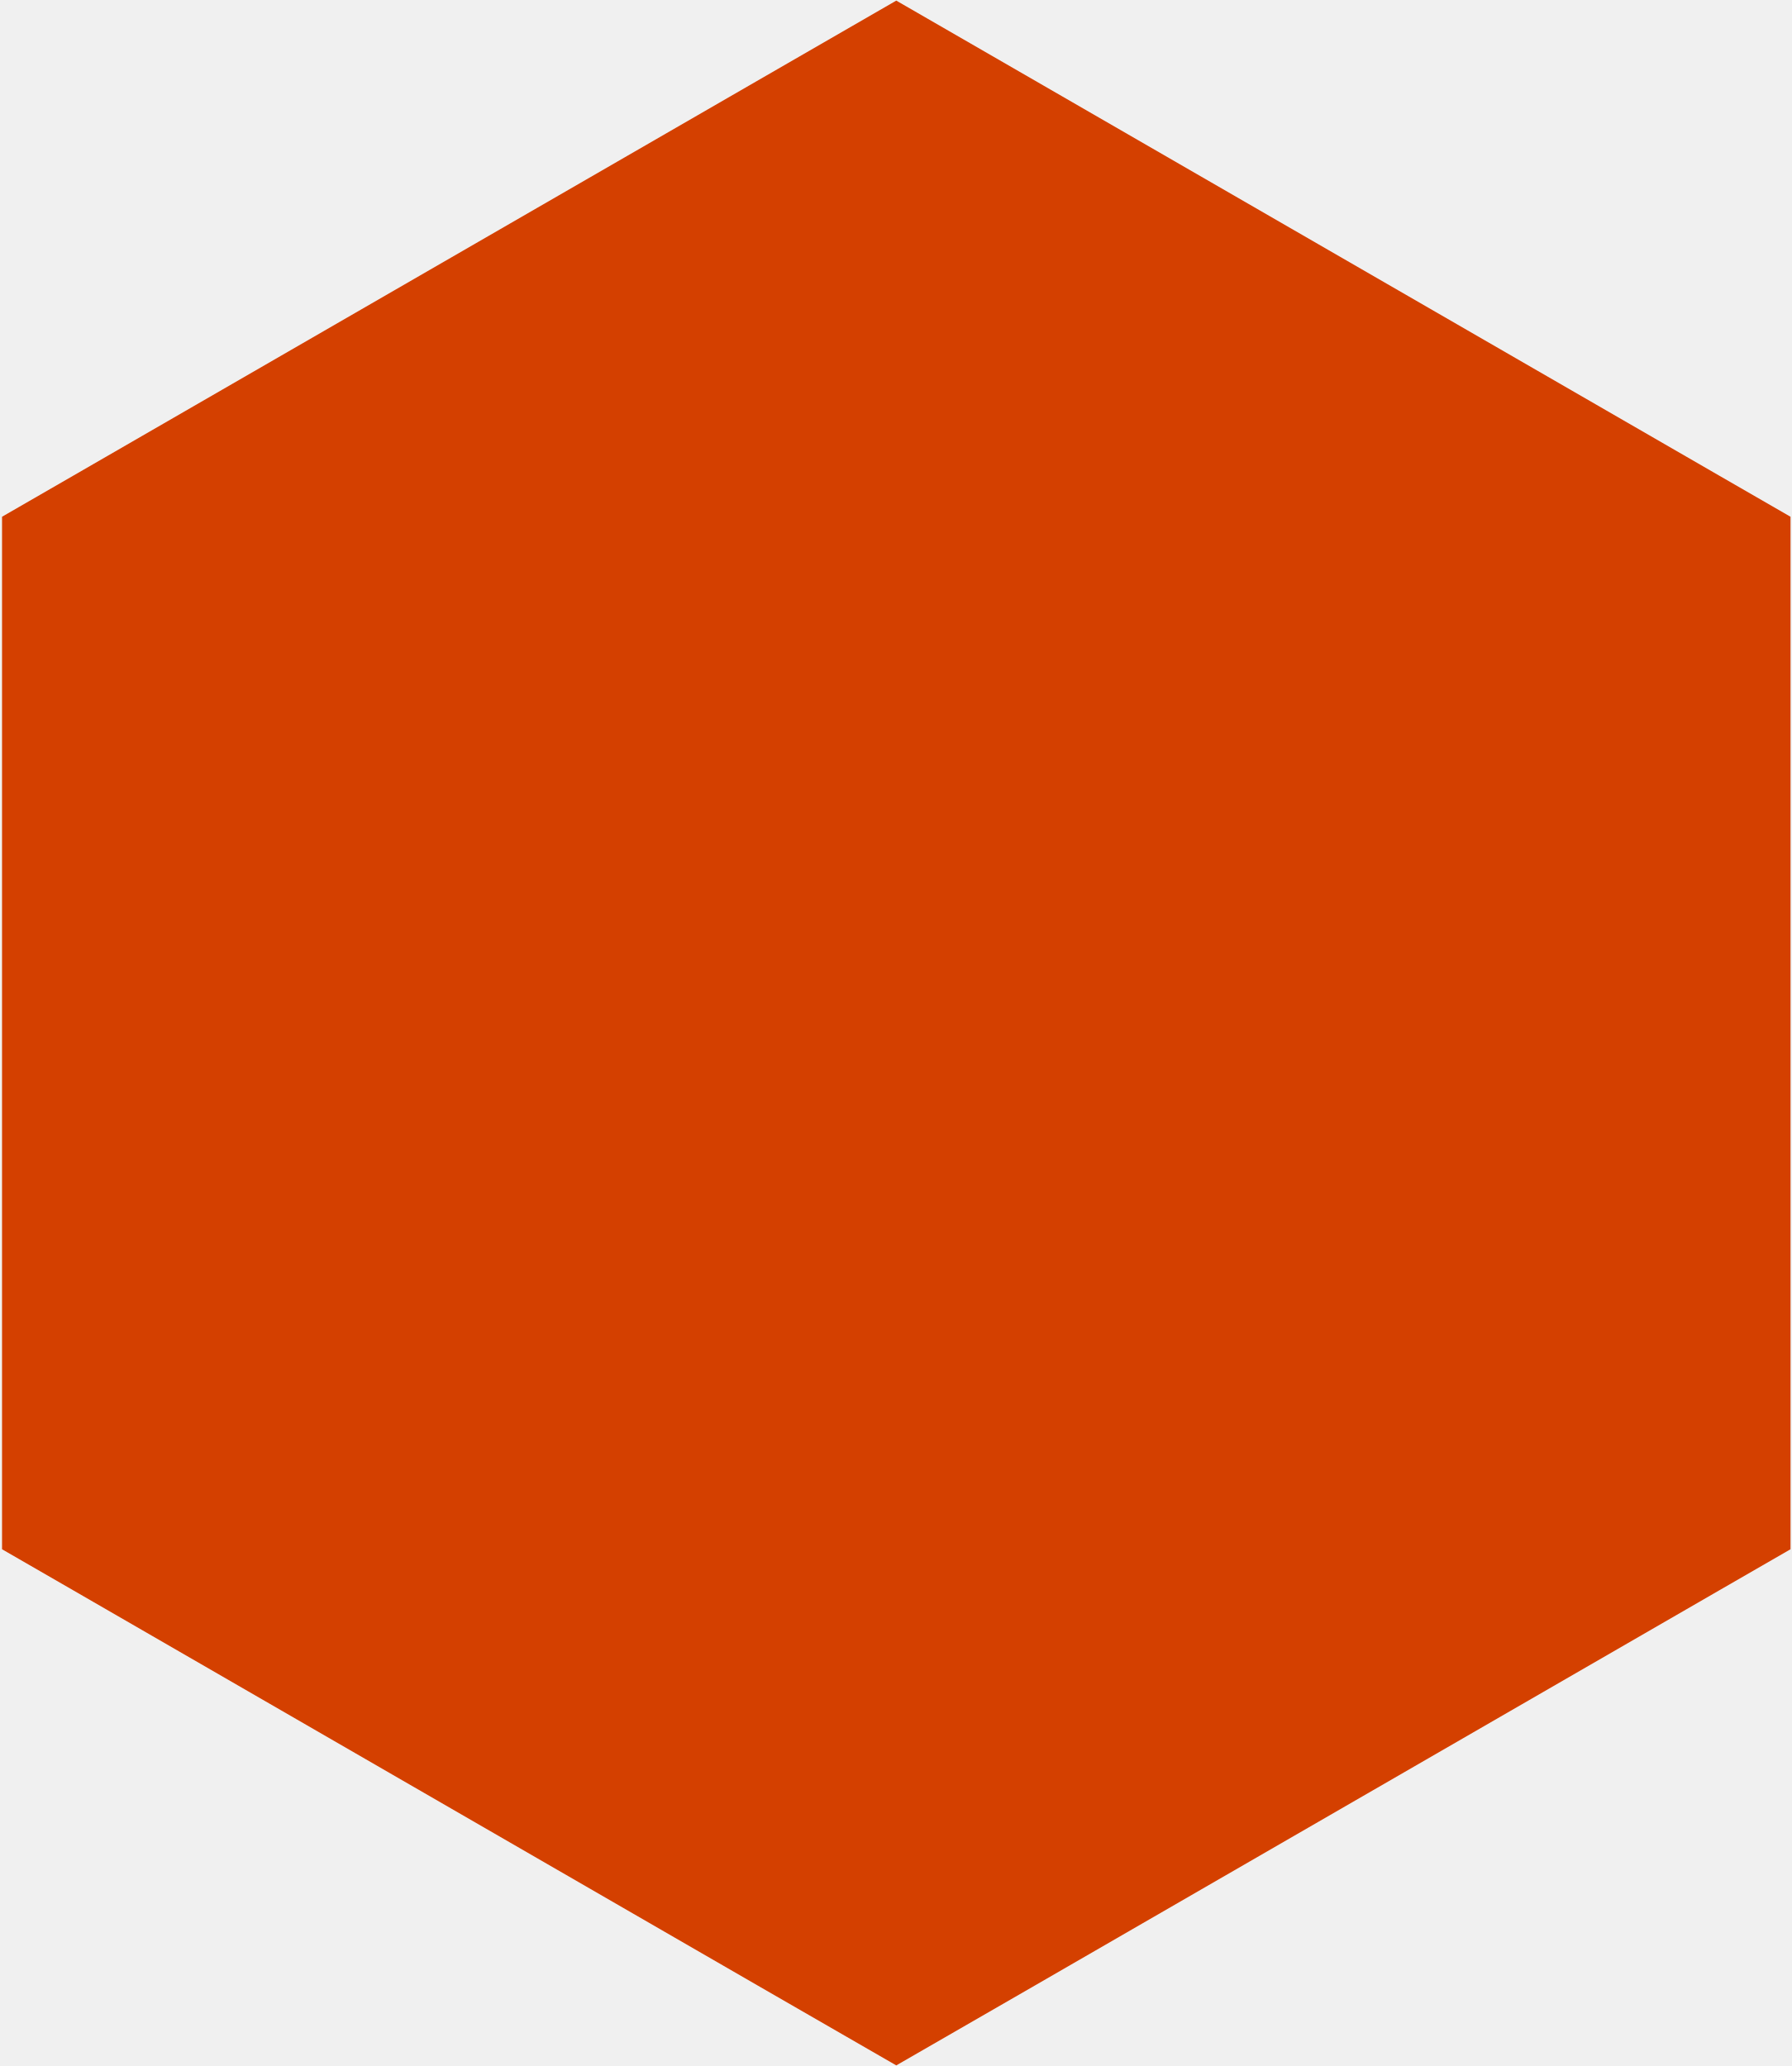
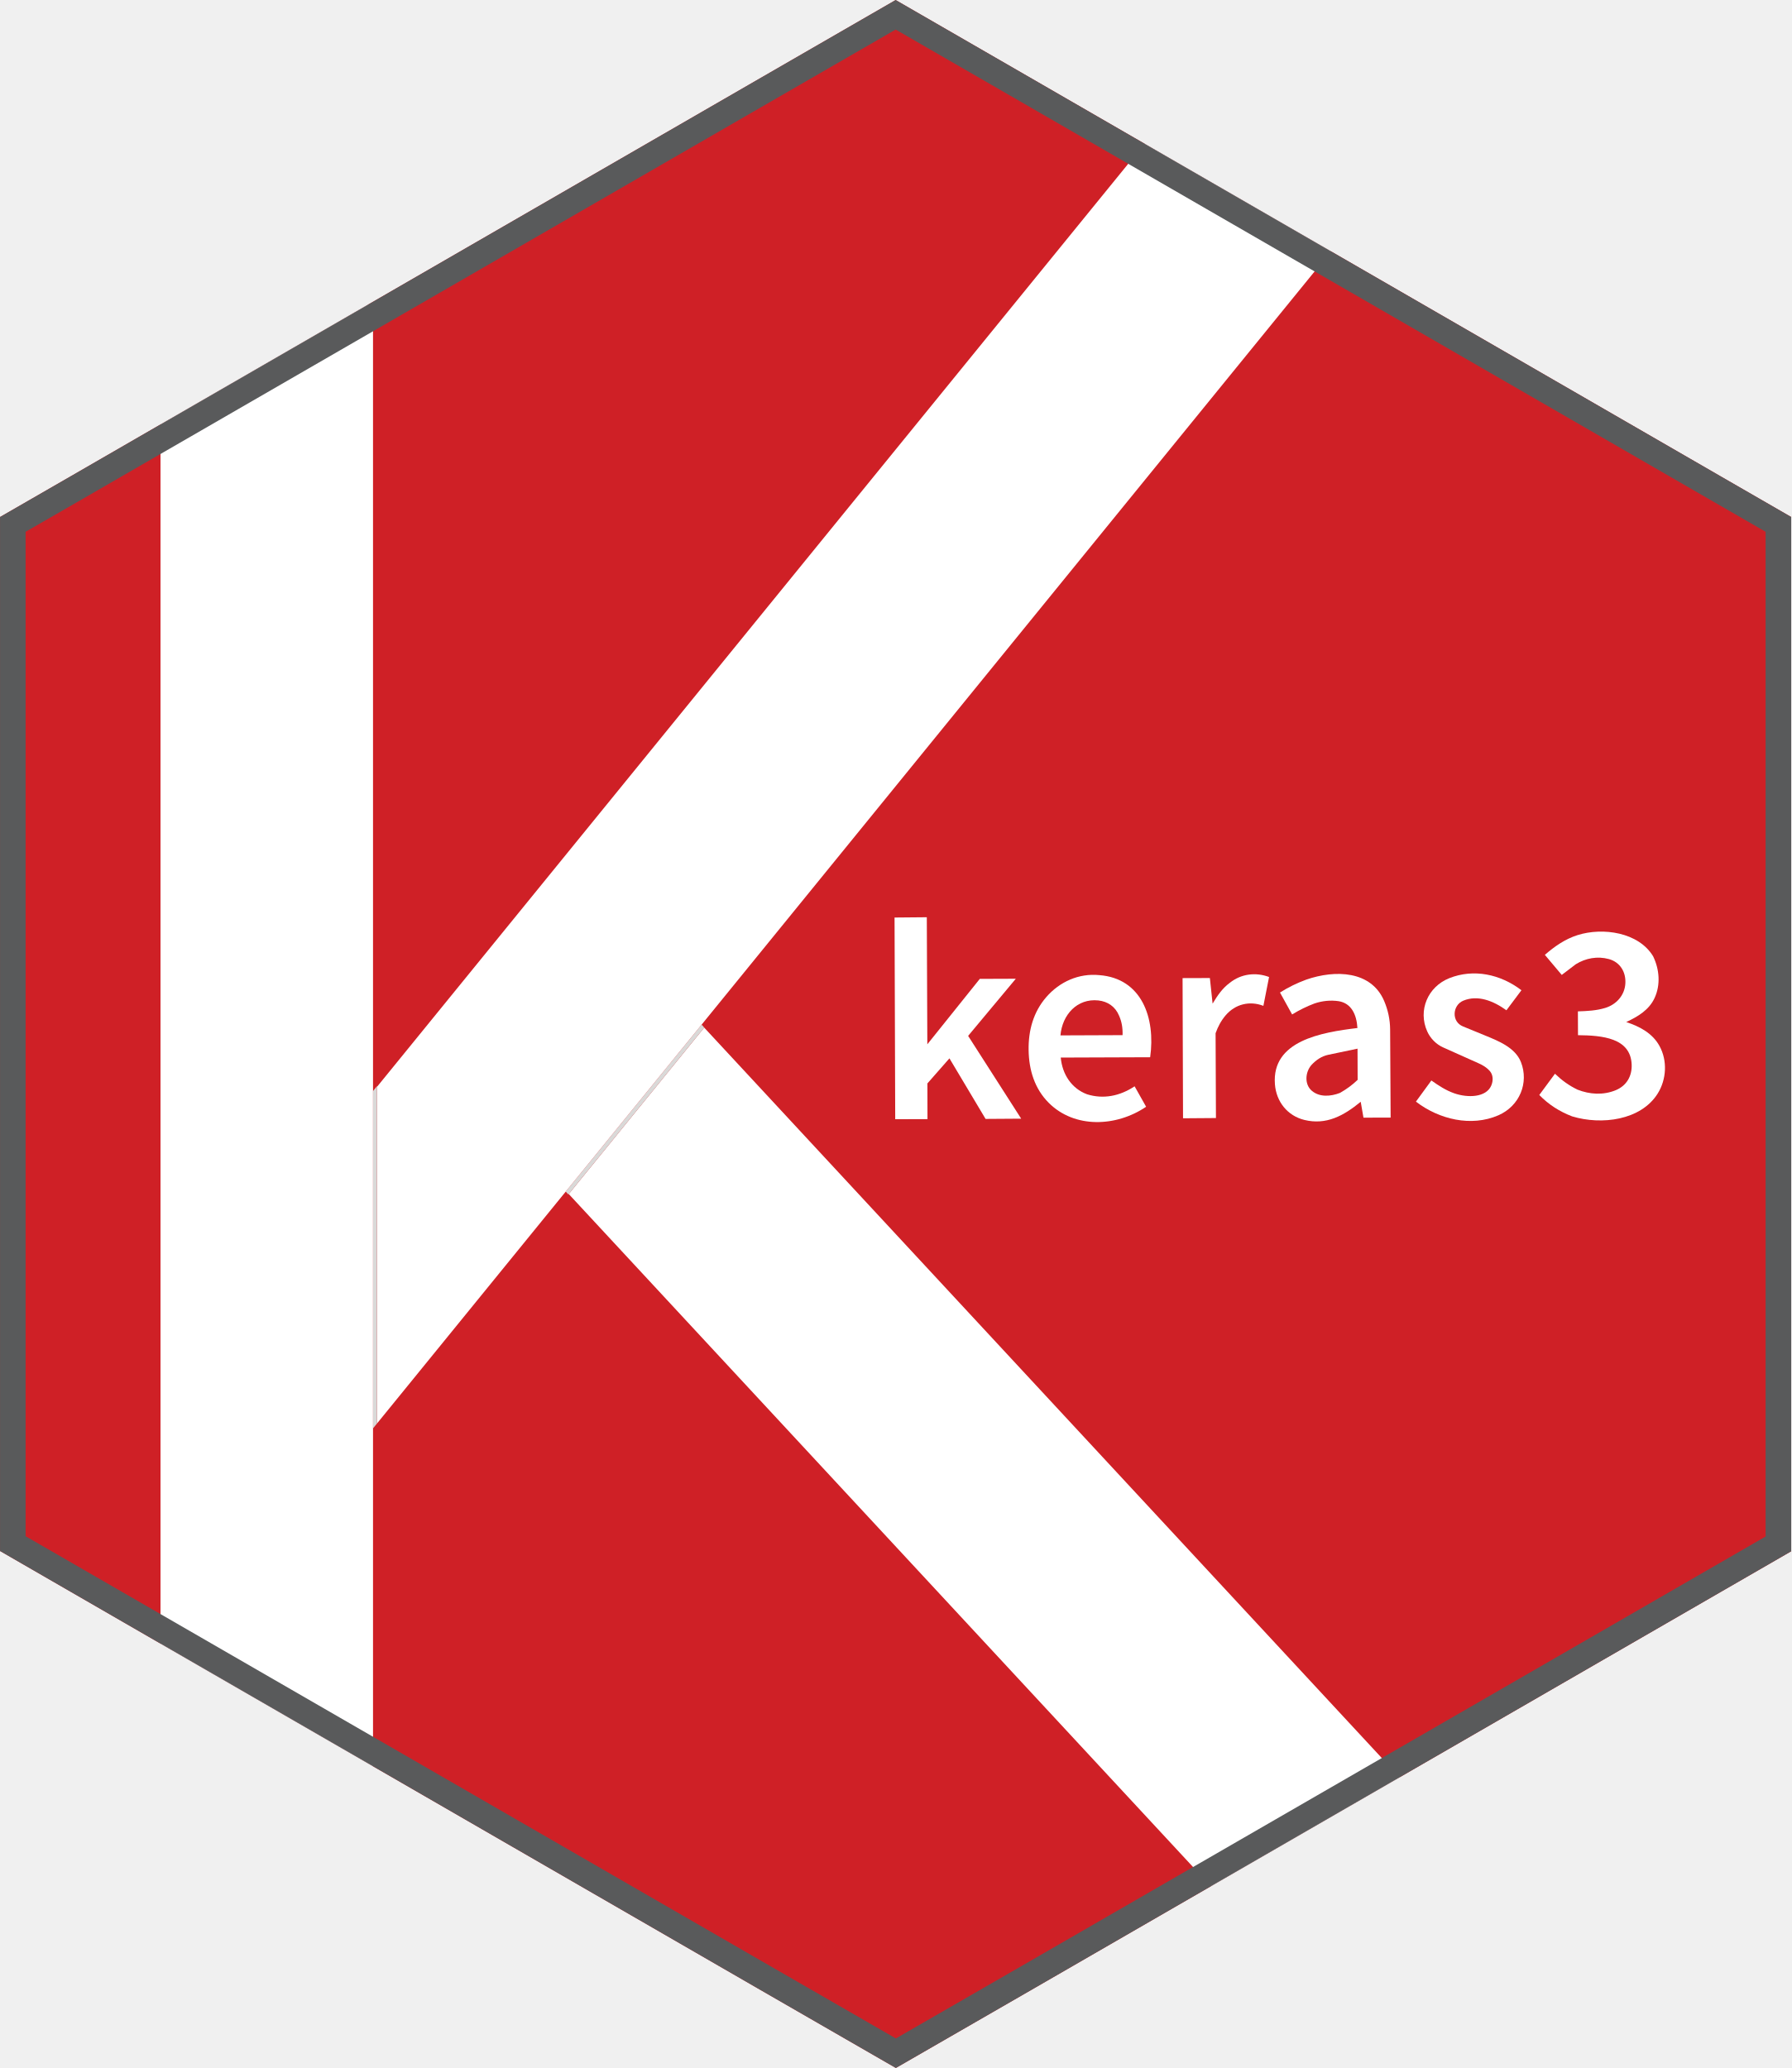
- <svg xmlns="http://www.w3.org/2000/svg" width="736" height="849" viewBox="0 0 736 849">
-   <path fill="#D44000" d="M706.338,195.45L428.538,35.05L368.238,0.25L307.938,35.05L30.138,195.45L0.838,212.35L0.838,636.65L30.138,653.55L311.338,815.95L368.238,848.75L425.138,815.95L706.338,653.55L735.638,636.65L735.638,212.35Z" />
+ <svg xmlns="http://www.w3.org/2000/svg" id="a" viewBox="0 0 2521 2911">
+   <path d="M2420.55,669.85L1467.45,119.45,1260.55.05l-206.9,119.4L100.55,669.85.05,727.75v1455.5l100.5,58,965.1,557.2,195.2,112.5,195.2-112.5,965.1-557.2,99.8-57.6V727.75l-100.4-57.9Z" style="fill:#cf2026;" />
+   <polygon points="1969.9 2501.779 991.099 1446.5 800.465 1680.774 1704.229 2655.164 1969.9 2501.779" style="fill:#fff;" />
+   <path d="M991.159,1446.426c-1.252-1.362-2.432-2.775-3.653-4.157l-183.741,225.802-7.584,9.32c1.254,1.336,2.544,2.641,3.797,3.981l.487-.599,190.634-234.275.06-.073Z" style="fill:#d9d9d8;" />
+   <polygon points="987.506 1442.269 995.094 1432.945 1873.236 353.785 1610.892 202.285 530.559 1529.906 530.559 2003.707 525.45 2010.095 796.181 1677.392 803.766 1668.072 987.506 1442.269" style="fill:#fff;" />
+   <polygon points="530.559 1529.906 530.559 1528.858 524.993 1535.843 524.993 2010.667 525.45 2010.095 530.559 2003.707 530.559 1529.906" style="fill:#d9d9d8;" />
+   <polygon points="524.993 429.329 517.049 429.329 225.888 597.469 225.888 2313.614 524.993 2486.302 524.993 2010.667 524.993 1535.843 524.993 429.329" style="fill:#fff;" />
+   <path d="M1260.55,41.615l188.897,109.01,953.119,550.411,82.385,47.511v1414.315l-81.8,47.211-965.076,557.187-177.224,102.14-177.2-102.126L118.545,2210.07l-82.495-47.609V748.557l82.503-47.532L1071.644,150.63l188.906-109.016M1260.55.05l-206.9,119.4L100.55,669.85.05,727.75v1455.5l100.5,58,965.1,557.2,195.2,112.5,195.2-112.5,965.1-557.2,99.8-57.6V727.75l-100.4-57.9L1467.45,119.45,1260.55.05h0Z" style="fill:#595a5b;" />
+   <polygon points="1437.234 1574.693 1387.11 1575.034 1336.254 1489.783 1305.237 1525.071 1305.355 1575.353 1259.95 1575.426 1259.006 1291.556 1304.405 1291.152 1305.144 1470.015 1378.984 1377.903 1429.656 1377.718 1362.565 1458.141 1437.234 1574.693" style="fill:#fff;" />
+   <path d="M2273.933,1534.642c15.703-6.456,23.105-20.293,22.507-36.075-1.426-37.645-41.487-41.083-75.537-41.409l-.142-33.502c13.383-.445,25.907-1.035,38.42-4.842,15.893-4.836,27.364-17.912,28.375-34.331,1.007-16.366-7.533-30.23-23.323-34.5-15.911-4.303-32.389-1.356-46.396,7.291l-19.803,15.06-23.783-28.249c13.298-11.514,28.205-22.17,46.012-27.791,35.702-11.27,86.001-3.969,106.391,29.852,8.874,18.356,10.706,40.061,1.963,58.816-7.706,16.529-22.906,25.814-39.826,33.689,19.628,6.536,37.011,15.976,46.761,33.647,11.415,20.69,9.969,47.231-2.545,67.132-23.624,37.568-78.908,44.572-120.349,32.022-17.655-6.759-33.037-16.523-46.242-30.11l22.073-29.895c9.78,9.401,19.775,16.617,31.695,22.383,17.153,6.763,36.209,8.023,53.748.813Z" style="fill:#fff;" />
+   <path d="M2108.831,1569.934c-38.117,16.597-83.405,5.865-116.022-19.233l21.729-29.776c10.282,7.257,20.333,13.903,32.2,18.058,18.969,6.643,44.653,5.966,51.982-10.656,2.96-6.713,3.049-14.917-1.866-20.637-6.645-7.734-16.326-11.162-25.513-15.28l-40.408-18.11c-9.572-4.29-17.79-12.55-22.232-22.434-13.306-29.61.789-62.906,31.12-74.967,34.17-13.589,71.775-5.691,101.48,16.992l-21.125,28.216c-18.514-13.313-40.435-22.06-60.837-13.46-7.632,3.217-11.79,10.636-12.055,17.88-.297,8.111,3.923,15.093,11.719,18.294l29.844,12.253c19.352,7.945,43.608,17.214,51.755,37.972,11.464,29.21-1.891,61.878-31.771,74.889Z" style="fill:#fff;" />
+   <path d="M1711.345,1573.798l-46.319.342-.653-197.308,38.423-.122,3.838,36.026c6.993-11.54,13.693-21.528,24.163-29.244,15.813-12.685,36.44-15.324,55.309-8.227l-7.988,40.612c-19.319-7.471-39.677-2.517-53.196,13.429-6.309,7.392-10.759,15.755-14.082,25.096l.504,119.396Z" style="fill:#fff;" />
+   <path d="M1956.49,1449.393c-.082-14.347-3.009-27.665-8.399-40.357-18.179-42.808-68.874-44.227-109.764-30.034-13.066,4.867-24.894,10.541-36.848,18.128l17.064,30.853c10.525-6.428,20.547-11.312,31.579-15.502,11.031-3.659,22.398-4.875,33.894-3.186,17.978,2.894,25.315,18.953,26.453,37.77-50.706,6.148-120.813,17.874-116.132,79.117,1.884,24.65,17.724,44.528,41.566,50.313,30.558,7.414,55.016-5.715,79.187-25.596l3.881,22.358,38.231-.111-.711-123.753ZM1885.919,1538.42c-13.022,5.055-28.465,6.274-39.378-2.758-10.942-9.055-9.659-26.353-.827-36.505,6.709-7.242,14.471-12.459,23.936-14.441l40.957-8.576.156,43.911c-7.571,7.217-15.241,12.895-24.843,18.369Z" style="fill:#fff;" />
+   <path d="M1547.179,1372.63c-28.749-2.843-55.827,9.235-74.683,30.997-18.147,20.943-25.242,46.911-24.807,74.604.438,27.937,8.421,54.27,28.338,74.185,36.133,36.127,94.778,34.137,137.038,5.495l-16.21-28.781c-21.12,14.033-44.289,18.288-66.89,11.241-21.845-8.116-34.918-28.21-37.045-51.695l125.843-.459c7.763-55.416-11.892-111.067-71.585-115.586ZM1579.923,1457.115l-87.424.342c2.554-29.209,23.55-52.279,53.226-49.205,13.371,1.385,24.094,8.903,29.228,21.376,3.702,8.282,5.312,16.94,4.97,27.488Z" style="fill:#fff;" />
</svg>
